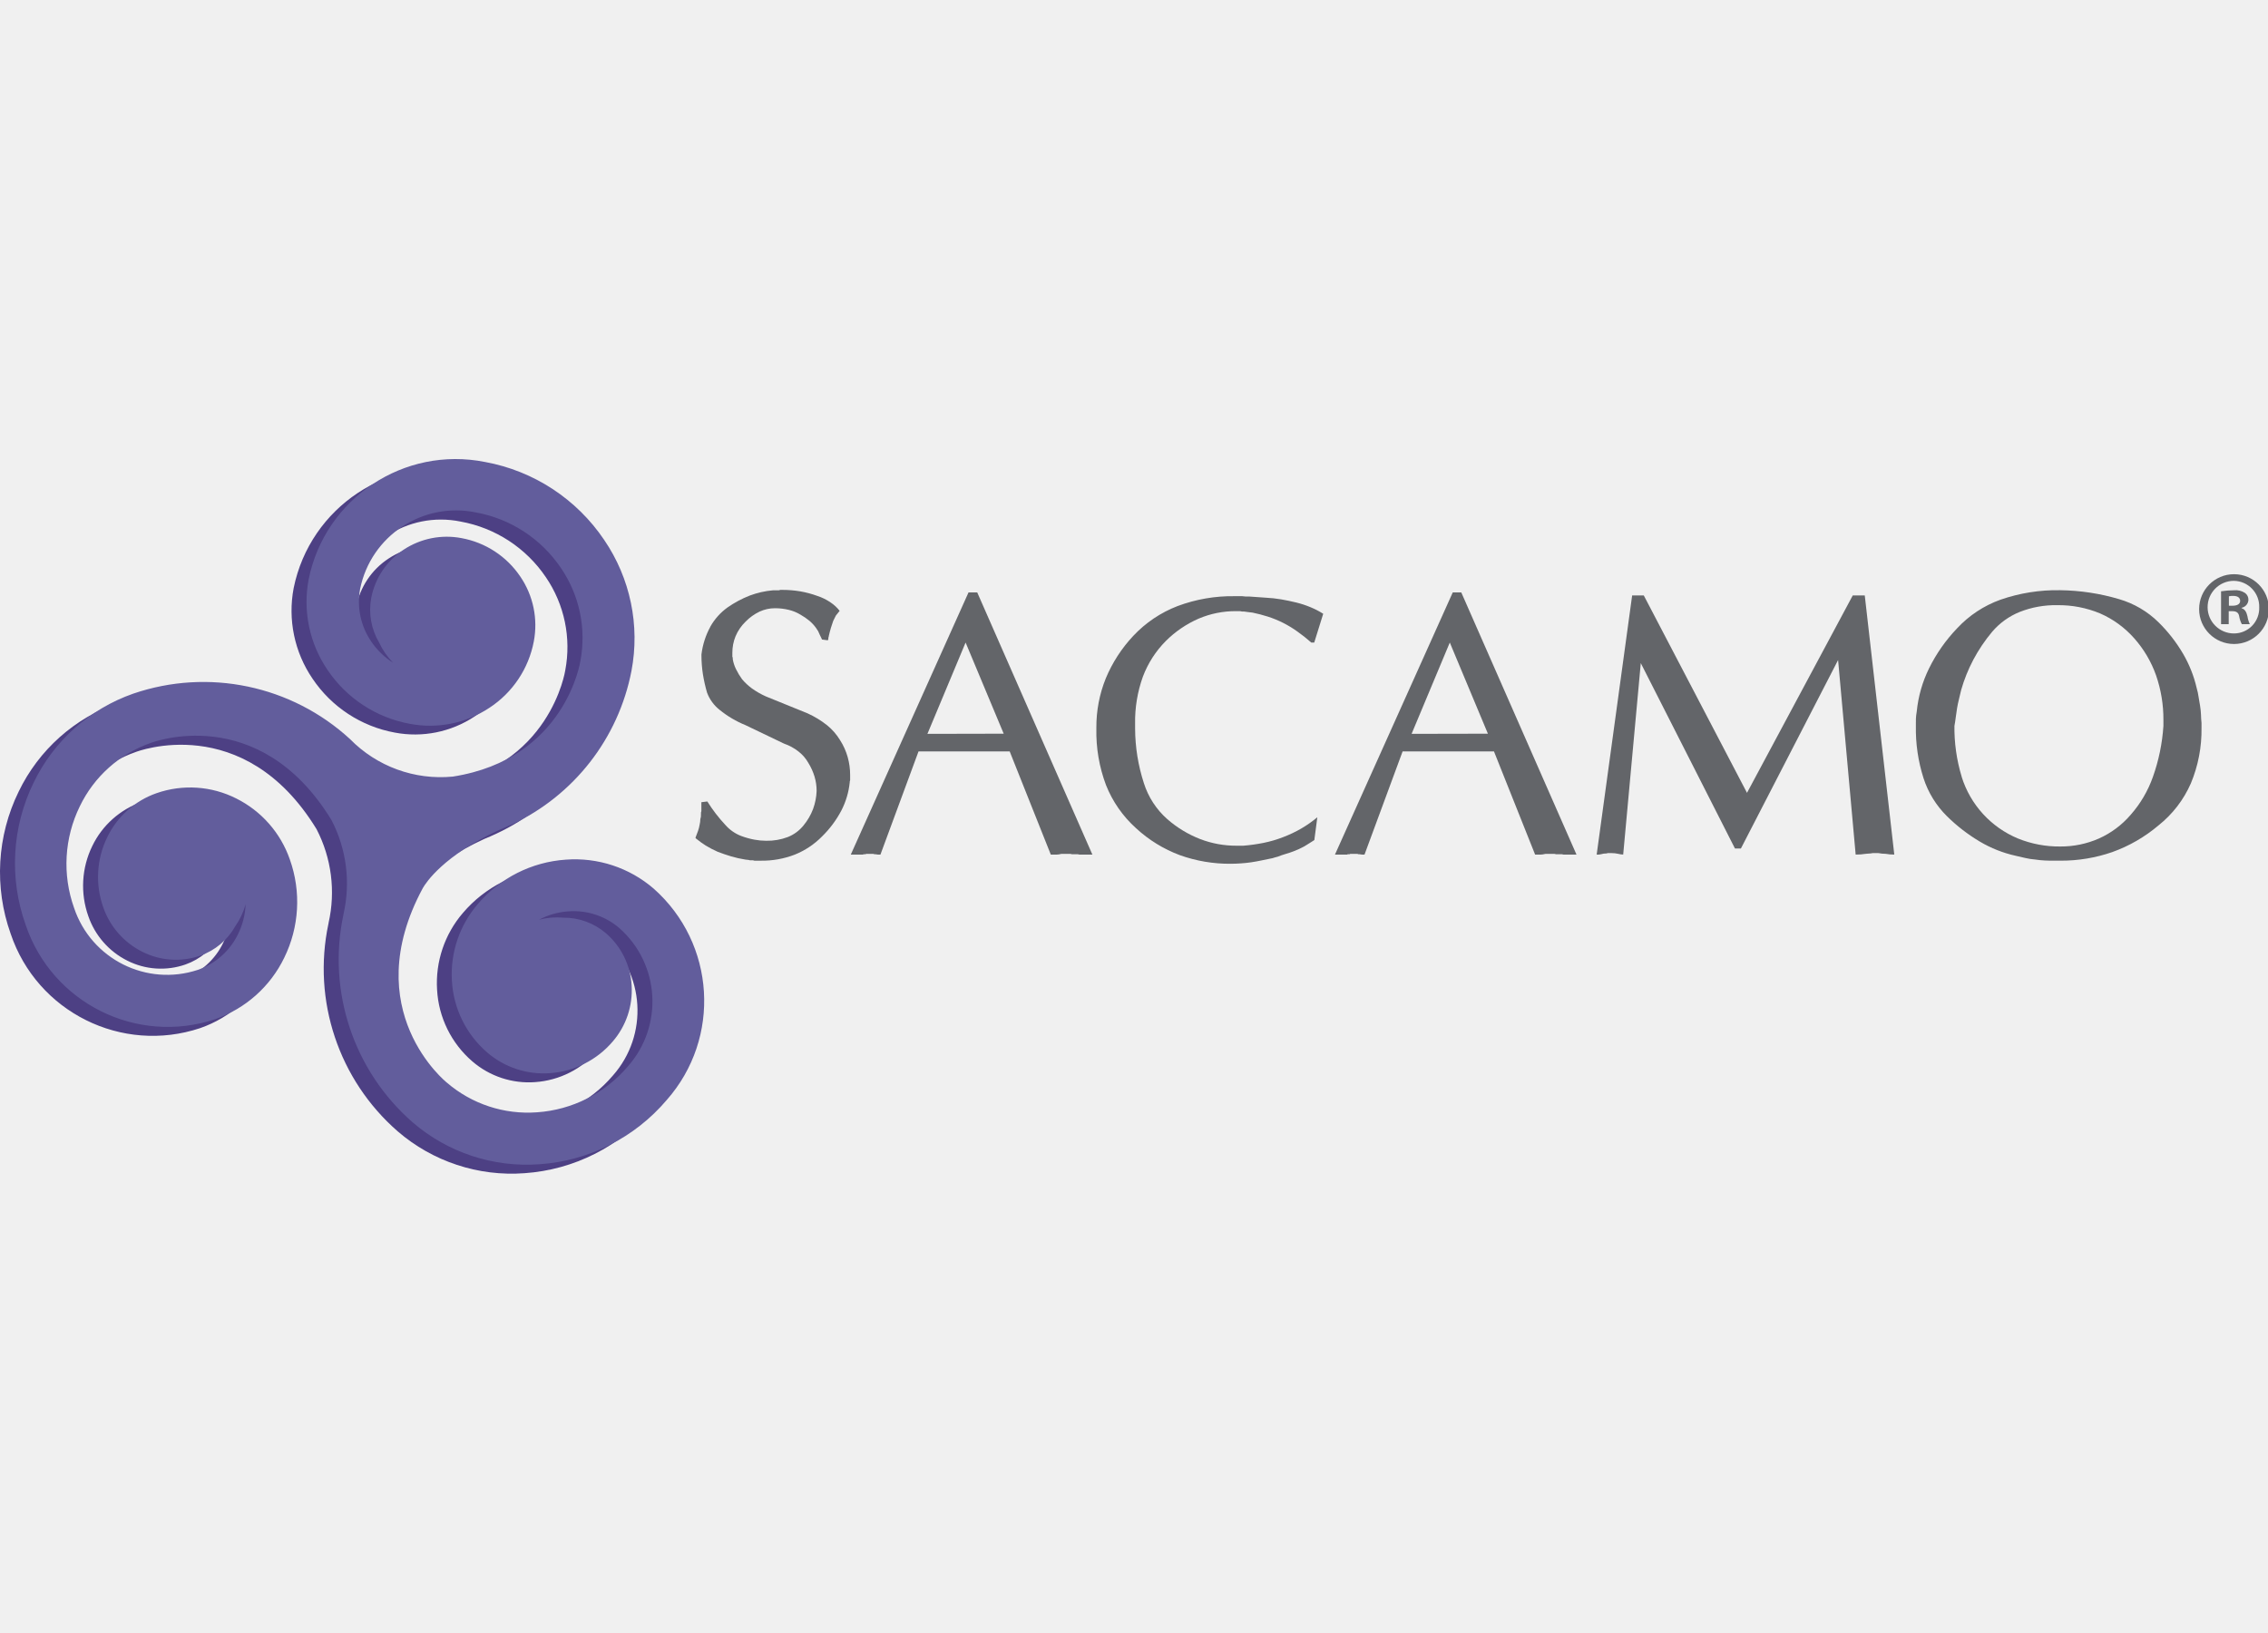
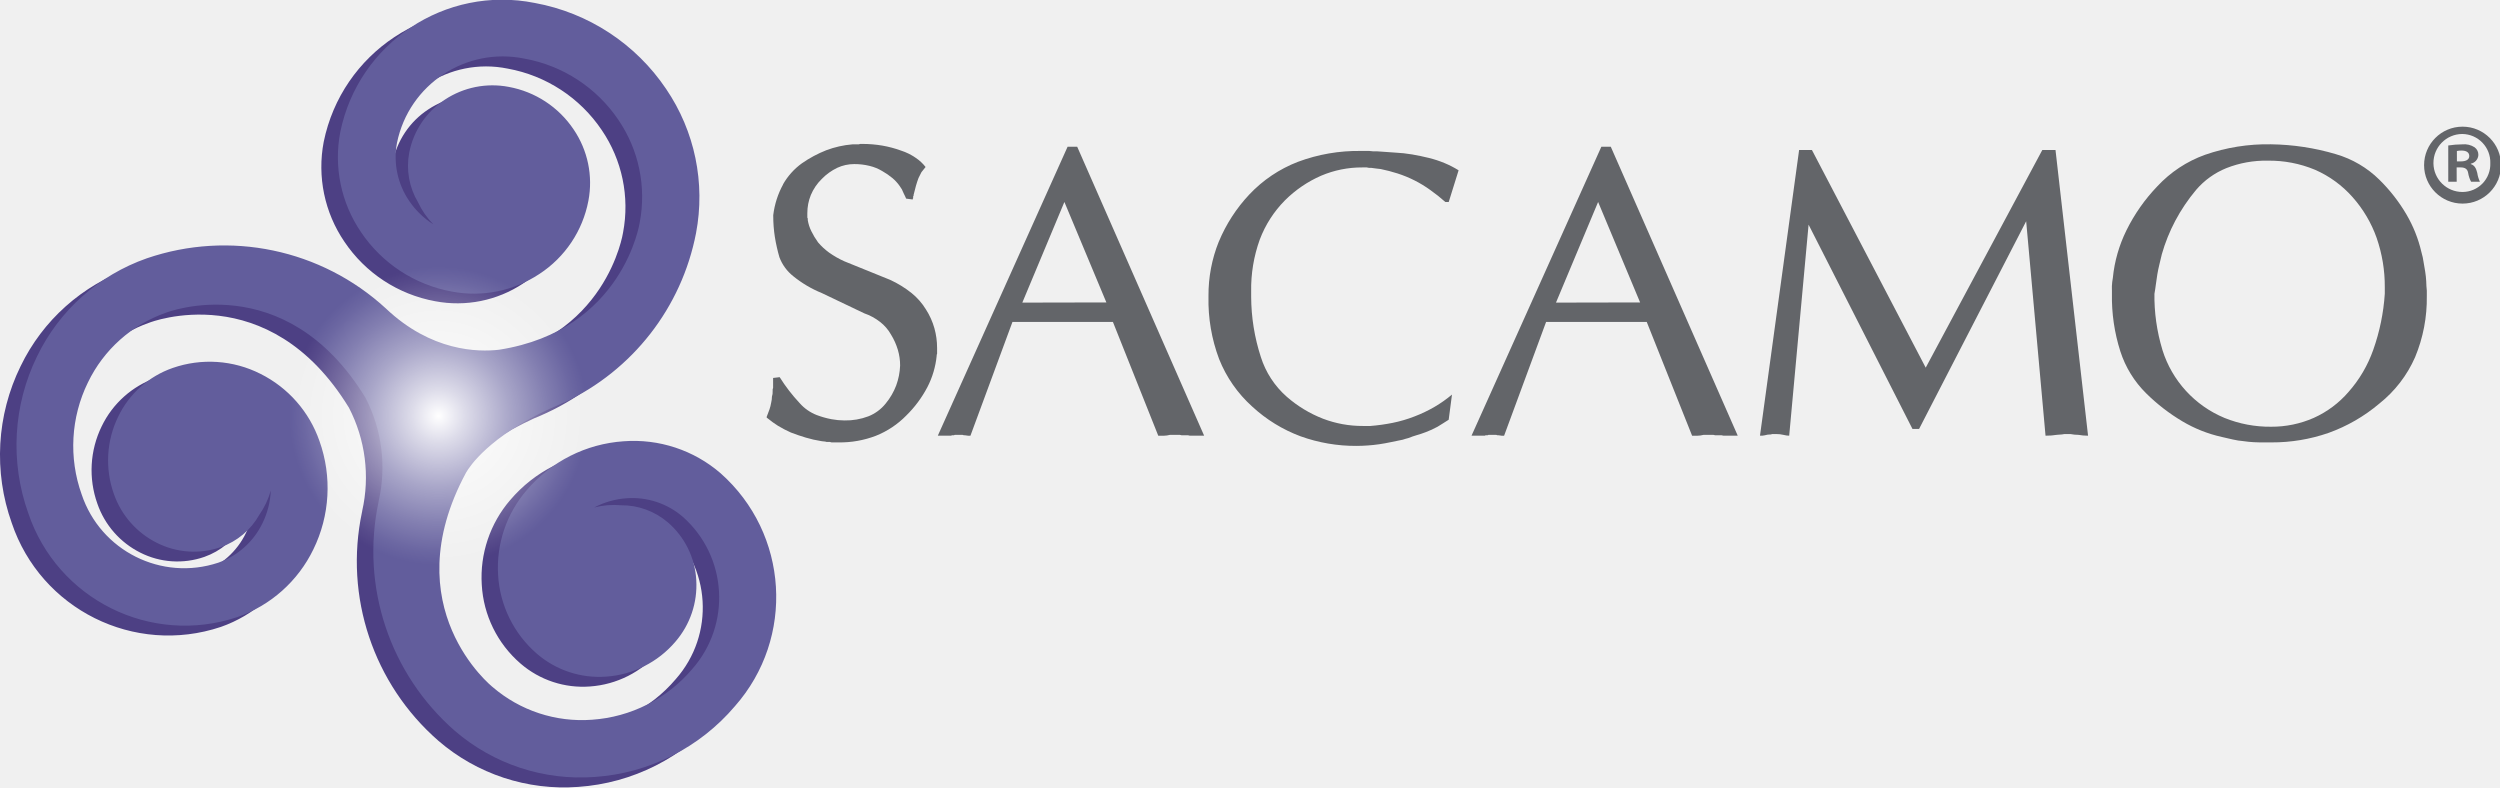
- <svg xmlns="http://www.w3.org/2000/svg" width="250" height="180" viewBox="0 0 250 180">
+ <svg xmlns="http://www.w3.org/2000/svg" id="sacamo-logo" width="298.306" height="93.958" viewBox="0 0 298.306 93.958">
  <defs>
-     <clipPath id="clip-path">
-       <rect id="Rectángulo_71" data-name="Rectángulo 71" width="250" height="180" transform="translate(2849 3648)" fill="#fff" />
-     </clipPath>
+     <radialGradient id="radial-gradient" cx="0.5" cy="0.5" r="0.5" gradientTransform="translate(0)" gradientUnits="objectBoundingBox">
+       <stop offset="0" stop-color="#fff" />
+       <stop offset="0.18" stop-color="#fff" stop-opacity="0.78" />
+       <stop offset="0.48" stop-color="#fff" stop-opacity="0.451" />
+       <stop offset="0.73" stop-color="#fff" stop-opacity="0.212" />
+       <stop offset="0.91" stop-color="#fff" stop-opacity="0.059" />
+       <stop offset="1" stop-color="#fff" stop-opacity="0" />
+     </radialGradient>
  </defs>
-   <g id="logo-sacamo" transform="translate(-2849 -3648)" clip-path="url(#clip-path)">
-     <g id="Layer_2" data-name="Layer 2" transform="translate(2849 3698.631)">
-       <g id="Capa_1" data-name="Capa 1">
-         <path id="Trazado_3761" data-name="Trazado 3761" d="M70.4,48.308a13.311,13.311,0,0,0-9.68-3.193A13.963,13.963,0,0,0,51.025,50a11.859,11.859,0,0,0-2.847,8.461,11.231,11.231,0,0,0,3.887,7.9,9.524,9.524,0,0,0,6.927,2.286A9.971,9.971,0,0,0,65.9,65.152a8.622,8.622,0,0,0,2.089-6.169,8.205,8.205,0,0,0-2.835-5.761,7.1,7.1,0,0,0-4.7-1.719,7.949,7.949,0,0,0-2.679.22,8.2,8.2,0,0,1,3.229-.9,7.735,7.735,0,0,1,5.635,1.854,10.81,10.81,0,0,1,.92,15.244,14.445,14.445,0,0,1-10.015,5.056A13.651,13.651,0,0,1,47.591,69.7s-9.941-7.932-2.644-21.445c.347-.605,2.306-3.6,8.449-6.419.438-.176.867-.364,1.293-.564l.038-.018h0A23.669,23.669,0,0,0,67.961,24.3a19.236,19.236,0,0,0-3-14.421,20.191,20.191,0,0,0-13.132-8.6A16.532,16.532,0,0,0,32.371,14.186a13.3,13.3,0,0,0,2.077,9.988,13.951,13.951,0,0,0,9.075,5.946,11.865,11.865,0,0,0,8.766-1.763,11.26,11.26,0,0,0,4.9-7.318A9.536,9.536,0,0,0,55.7,13.9a9.968,9.968,0,0,0-6.481-4.242,8.649,8.649,0,0,0-6.384,1.275,8.226,8.226,0,0,0-3.572,5.335,7.1,7.1,0,0,0,.881,4.938,7.785,7.785,0,0,0,1.531,2.209,8.137,8.137,0,0,1-2.421-2.35,7.738,7.738,0,0,1-1.222-5.787A10.8,10.8,0,0,1,50.775,6.86,14.448,14.448,0,0,1,60.176,13a13.672,13.672,0,0,1,2.133,10.25S60.684,34.039,48.246,35.981a13.955,13.955,0,0,1-11.328-4.133h0a23.806,23.806,0,0,0-23.872-5.026,19.218,19.218,0,0,0-10.99,9.806,20.188,20.188,0,0,0-.881,15.664,16.527,16.527,0,0,0,20.9,10.4A13.322,13.322,0,0,0,29.685,55.9,13.957,13.957,0,0,0,30.3,45.067a11.86,11.86,0,0,0-5.9-6.713,11.237,11.237,0,0,0-8.787-.588,9.515,9.515,0,0,0-5.441,4.856,9.988,9.988,0,0,0-.435,7.735,8.631,8.631,0,0,0,4.295,4.9,8.2,8.2,0,0,0,6.407.426,7.1,7.1,0,0,0,3.843-3.231,7.87,7.87,0,0,0,1.146-2.429A8.143,8.143,0,0,1,24.6,53.3a7.732,7.732,0,0,1-4.424,3.951A10.806,10.806,0,0,1,6.516,50.423a14.445,14.445,0,0,1,.626-11.2,13.66,13.66,0,0,1,7.811-6.959s11.883-4.665,19.941,8.5A15.161,15.161,0,0,1,36.219,51.09a.085.085,0,0,0,0,.026.181.181,0,0,1-.021.1h0a23.794,23.794,0,0,0,7.638,22.855,19.213,19.213,0,0,0,13.989,4.615,20.206,20.206,0,0,0,14.013-7.071A16.522,16.522,0,0,0,70.4,48.308Z" fill="#4d4084" />
-         <path id="Trazado_3762" data-name="Trazado 3762" d="M72.05,47.315a13.29,13.29,0,0,0-9.68-3.19,13.957,13.957,0,0,0-9.694,4.885,11.865,11.865,0,0,0-2.864,8.466,11.26,11.26,0,0,0,3.887,7.9,9.527,9.527,0,0,0,6.927,2.283,9.988,9.988,0,0,0,6.915-3.49A8.64,8.64,0,0,0,69.626,58a8.2,8.2,0,0,0-2.832-5.761,7.112,7.112,0,0,0-4.7-1.719,7.932,7.932,0,0,0-2.676.223,8.14,8.14,0,0,1,3.231-.92,7.741,7.741,0,0,1,5.635,1.857A10.8,10.8,0,0,1,69.2,66.924,14.43,14.43,0,0,1,59.2,71.974,13.684,13.684,0,0,1,49.254,68.7s-9.938-7.932-2.644-21.445c.347-.605,2.3-3.6,8.446-6.419q.658-.267,1.293-.567h.038a23.669,23.669,0,0,0,13.22-16.951,19.242,19.242,0,0,0-3-14.424A20.217,20.217,0,0,0,53.481.294,16.536,16.536,0,0,0,34.024,13.22,13.314,13.314,0,0,0,36.1,23.208a13.969,13.969,0,0,0,9.078,5.946,11.845,11.845,0,0,0,8.763-1.763,11.243,11.243,0,0,0,4.9-7.318,9.518,9.518,0,0,0-1.486-7.147,9.968,9.968,0,0,0-6.481-4.242,8.637,8.637,0,0,0-6.384,1.275,8.2,8.2,0,0,0-3.569,5.317,7.109,7.109,0,0,0,.881,4.941,7.891,7.891,0,0,0,1.531,2.206,8.187,8.187,0,0,1-2.418-2.35A7.753,7.753,0,0,1,39.7,14.265,10.8,10.8,0,0,1,52.441,5.849a14.427,14.427,0,0,1,9.4,6.143,13.672,13.672,0,0,1,2.133,10.25S62.35,33.026,49.912,34.97a13.976,13.976,0,0,1-11.328-4.133h0a23.891,23.891,0,0,0-23.9-5.009A19.239,19.239,0,0,0,3.707,35.634a20.2,20.2,0,0,0-.881,15.673,16.526,16.526,0,0,0,20.9,10.4,13.3,13.3,0,0,0,7.606-6.771A13.957,13.957,0,0,0,31.948,44.1a11.854,11.854,0,0,0-5.9-6.716,11.26,11.26,0,0,0-8.787-.588,9.509,9.509,0,0,0-5.441,4.859,9.988,9.988,0,0,0-.435,7.735,8.654,8.654,0,0,0,4.3,4.888,8.2,8.2,0,0,0,6.4.426,7.1,7.1,0,0,0,3.845-3.231,8,8,0,0,0,1.146-2.429,8.167,8.167,0,0,1-.828,3.27,7.756,7.756,0,0,1-4.424,3.954,10.81,10.81,0,0,1-13.66-6.827A14.424,14.424,0,0,1,8.8,38.24,13.669,13.669,0,0,1,16.6,31.266S28.5,26.6,36.545,39.771A15.153,15.153,0,0,1,37.87,50.1a.091.091,0,0,1,0,.024,1,1,0,0,1-.021.1h0a23.806,23.806,0,0,0,7.638,22.858A19.245,19.245,0,0,0,59.477,77.7,20.2,20.2,0,0,0,73.49,70.622,16.523,16.523,0,0,0,72.05,47.315Z" fill="#625d9c" />
-         <path id="Trazado_3763" data-name="Trazado 3763" d="M78.3,18.44a6.631,6.631,0,0,1,1.9-2.118,11.9,11.9,0,0,1,2.427-1.3,9.674,9.674,0,0,1,2.6-.588h.64l.144-.044h.241a11.863,11.863,0,0,1,1.977.165,10.893,10.893,0,0,1,1.863.5,5.582,5.582,0,0,1,1.469.723,4.207,4.207,0,0,1,.993.922l-.414.517-.294.588c-.082.22-.165.473-.253.761s-.159.588-.241.931v.082l-.044.059v.185l-.041.062v.065l-.658-.088-.1-.223-.144-.294-.179-.4-.229-.35a4.2,4.2,0,0,0-.714-.781,6.8,6.8,0,0,0-1.019-.7,4.486,4.486,0,0,0-1.254-.517,6.275,6.275,0,0,0-1.545-.185,4.022,4.022,0,0,0-1.7.373,5.393,5.393,0,0,0-1.548,1.113,4.868,4.868,0,0,0-1.1,1.61,4.782,4.782,0,0,0-.35,1.81v.452l.044.082v.167a3.927,3.927,0,0,0,.35,1.093,7.481,7.481,0,0,0,.682,1.134,6.463,6.463,0,0,0,1.087,1.011,8.857,8.857,0,0,0,1.545.881l4.574,1.857A10.335,10.335,0,0,1,91.157,29.3,6.407,6.407,0,0,1,92.6,30.952a6.942,6.942,0,0,1,.843,1.877,7.288,7.288,0,0,1,.267,1.957v.588l-.041.126v.082a8.711,8.711,0,0,1-.928,3.132,11.422,11.422,0,0,1-2.121,2.847,8.831,8.831,0,0,1-3.032,2.018,10.015,10.015,0,0,1-3.725.661h-.7l-.167-.044h-.326l-.159-.041-.214-.021-.159-.021a11.932,11.932,0,0,1-1.548-.35c-.511-.153-1.011-.323-1.5-.514a11.231,11.231,0,0,1-1.3-.679,10.128,10.128,0,0,1-1.008-.726l-.044-.041h-.038v-.038l-.044-.041c.109-.276.2-.538.294-.781a3.961,3.961,0,0,0,.167-.661l.059-.311.021-.308.062-.267.009-.323V38.93l.044-.144v-.993l.658-.079a16.847,16.847,0,0,0,2,2.6,4.406,4.406,0,0,0,1.71,1.193,8.91,8.91,0,0,0,1.469.414,7.306,7.306,0,0,0,1.3.123,6.381,6.381,0,0,0,2.391-.411,4.2,4.2,0,0,0,1.733-1.281,6.425,6.425,0,0,0,1.052-1.81,6.533,6.533,0,0,0,.391-1.983,5.482,5.482,0,0,0-.229-1.586,6.374,6.374,0,0,0-.676-1.5,4.213,4.213,0,0,0-1.1-1.275,5.473,5.473,0,0,0-1.592-.864L82.176,29.3a11.228,11.228,0,0,1-2.858-1.689,4.386,4.386,0,0,1-1.381-1.895,17.213,17.213,0,0,1-.455-2.021,13.765,13.765,0,0,1-.162-2.1v-.082a8.5,8.5,0,0,1,.987-3.073" fill="#636569" />
-         <path id="Trazado_3764" data-name="Trazado 3764" d="M106.768,14.671h.952l12.694,28.9h-1.422l-.185-.041h-.637l-.179-.041H117l-.311.062-.27.021h-.588l-4.533-11.375h-10.05l-4.2,11.375H96.8l-.147-.021-.144-.021h-.118l-.126-.041h-.787l-.085.041h-.209l-.059.041H93.78l12.979-28.9m3.878,15.57-4.2-10.047-4.207,10.065Z" fill="#636569" />
-         <path id="Trazado_3765" data-name="Trazado 3765" d="M121.876,24.174a15.637,15.637,0,0,1,3.052-4.724,13.2,13.2,0,0,1,4.865-3.273,17.259,17.259,0,0,1,6.307-1.093h.826l.414.041h.411c.294.026.588.044.881.062s.588.035.881.062a14.35,14.35,0,0,1,1.71.185c.561.1,1.122.214,1.672.35a10.942,10.942,0,0,1,1.563.514,9.573,9.573,0,0,1,1.4.723l-.99,3.173h-.329a17.392,17.392,0,0,0-1.528-1.213,11.689,11.689,0,0,0-3.267-1.648,16.5,16.5,0,0,0-1.677-.438l-.5-.059-.452-.062H136.9l-.209-.041h-.452a10.385,10.385,0,0,0-4.113.825,11.83,11.83,0,0,0-3.625,2.471,11.163,11.163,0,0,0-2.518,3.916,14.6,14.6,0,0,0-.861,5.2v.529a19.706,19.706,0,0,0,.966,6.016,8.845,8.845,0,0,0,2.585,3.972,12.244,12.244,0,0,0,3.634,2.2,11.078,11.078,0,0,0,4,.726h.743a18.872,18.872,0,0,0,2.227-.311,13.193,13.193,0,0,0,2.18-.64,13.631,13.631,0,0,0,2.021-.966,12.875,12.875,0,0,0,1.73-1.219l-.329,2.515-.588.373-.532.329-.588.294-.588.244c-.294.115-.588.209-.881.294a8.675,8.675,0,0,0-.846.294l-.311.082-.264.082q-.623.123-1.2.247c-.385.082-.77.15-1.155.209s-.761.094-1.134.12-.746.044-1.131.044a16.254,16.254,0,0,1-5.608-.949,14.659,14.659,0,0,1-4.824-2.967,12.7,12.7,0,0,1-3.317-4.762,16.693,16.693,0,0,1-1.061-6.228v-.085a14.289,14.289,0,0,1,1.028-5.417" fill="#636569" />
-         <path id="Trazado_3766" data-name="Trazado 3766" d="M160.128,14.671h.949l12.7,28.9h-1.422l-.185-.041h-.643l-.182-.041h-.987l-.314.062-.267.021h-.561l-4.536-11.375H154.608l-4.2,11.375h-.25l-.144-.021-.147-.021h-.123l-.123-.041h-.781l-.082.041h-.206l-.062.041H147.15l12.985-28.9m3.875,15.57-4.2-10.047L155.6,30.258Z" fill="#636569" />
-         <path id="Trazado_3767" data-name="Trazado 3767" d="M179.911,15h1.281l11.378,21.762L204.229,15h1.322l3.255,28.566-.494-.021-.455-.062-.408-.021-.414-.062h-.588l-.253.041-.294.021-.247.021-.517.062c-.179,0-.376.021-.588.021l-1.936-21.445L191.9,42.893h-.658L180.863,22.462l-1.939,21.1-.267-.021-.311-.062L178,43.422l-.4-.021h-.411l-.065.041h-.056l-.311.021-.264.062-.25.041H176L179.911,15" fill="#636569" />
-         <path id="Trazado_3768" data-name="Trazado 3768" d="M211.189,28.954V28.6l.032-.4.062-.411a13.806,13.806,0,0,1,1.36-4.759,17.591,17.591,0,0,1,3.09-4.407,12.1,12.1,0,0,1,4.771-3.149,19.027,19.027,0,0,1,6.6-1.049,23.9,23.9,0,0,1,6.489.987,10.282,10.282,0,0,1,4.348,2.556,16.689,16.689,0,0,1,2.7,3.466,13.491,13.491,0,0,1,1.5,3.787l.126.5.079.452.082.494.085.494a8.849,8.849,0,0,1,.1.969c0,.317.032.626.059.928v.535a15.306,15.306,0,0,1-1.175,6.125,12.147,12.147,0,0,1-3.569,4.633,16.507,16.507,0,0,1-5.088,2.938,17.183,17.183,0,0,1-5.705.949h-.7c-.358,0-.711,0-1.052-.021a10.281,10.281,0,0,1-1.052-.106,7.082,7.082,0,0,1-1.069-.165l-1.072-.247a13.411,13.411,0,0,1-3.957-1.566,18.863,18.863,0,0,1-3.625-2.8,10.367,10.367,0,0,1-2.579-4.186,17.858,17.858,0,0,1-.843-5.767v-.423m5.047,6.037a10.869,10.869,0,0,0,6.207,6.8,12.083,12.083,0,0,0,4.656.881,10.411,10.411,0,0,0,4.269-.881,9.988,9.988,0,0,0,3.481-2.594,12.72,12.72,0,0,0,2.471-4.207,20.8,20.8,0,0,0,1.155-5.614v-.649a14.81,14.81,0,0,0-.814-4.932,12.339,12.339,0,0,0-2.412-4.08,10.755,10.755,0,0,0-3.757-2.735,11.877,11.877,0,0,0-4.721-.908,10.717,10.717,0,0,0-4.139.746A7.861,7.861,0,0,0,219.6,19a17.827,17.827,0,0,0-2.083,3.09,17.264,17.264,0,0,0-1.34,3.337c-.082.358-.165.705-.247,1.031s-.153.661-.206.99-.106.661-.144.99-.091.646-.144.949V29.3a18.532,18.532,0,0,0,.8,5.687Z" fill="#636569" />
-         <path id="Trazado_3769" data-name="Trazado 3769" d="M246.265,12.661a3.847,3.847,0,1,1-.021,0Zm-.044.731a2.9,2.9,0,1,0,.044,5.8,2.782,2.782,0,0,0,2.767-2.879,2.834,2.834,0,0,0-2.788-2.92Zm-.552,4.78h-.843V14.545a9.442,9.442,0,0,1,1.4-.112,1.892,1.892,0,0,1,1.24.294.911.911,0,0,1,.376.773.937.937,0,0,1-.752.864v.044c.353.112.532.4.643.881a3.129,3.129,0,0,0,.264.881h-.881a2.82,2.82,0,0,1-.294-.881c-.065-.376-.294-.552-.752-.552h-.4Zm.021-2.036h.4c.464,0,.84-.156.84-.532,0-.332-.244-.552-.776-.552a1.939,1.939,0,0,0-.464.044Z" fill="#636569" />
-       </g>
-     </g>
-   </g>
+   <path id="Trazado_4412" data-name="Trazado 4412" d="M84,59.814A15.883,15.883,0,0,0,72.452,56a16.661,16.661,0,0,0-11.568,5.829,14.151,14.151,0,0,0-3.4,10.1,13.4,13.4,0,0,0,4.638,9.426,11.364,11.364,0,0,0,8.266,2.727,11.9,11.9,0,0,0,8.248-4.168,10.288,10.288,0,0,0,2.492-7.361,9.79,9.79,0,0,0-3.383-6.874,8.465,8.465,0,0,0-5.609-2.051,9.485,9.485,0,0,0-3.2.263A9.783,9.783,0,0,1,72.8,62.815a9.23,9.23,0,0,1,6.723,2.212,12.9,12.9,0,0,1,1.1,18.189,17.236,17.236,0,0,1-11.95,6.033,16.289,16.289,0,0,1-11.88-3.908s-11.862-9.464-3.155-25.589c.414-.722,2.752-4.291,10.081-7.659.522-.21,1.034-.435,1.542-.673L65.3,51.4h0A28.243,28.243,0,0,0,81.093,31.169a22.953,22.953,0,0,0-3.579-17.208A24.092,24.092,0,0,0,61.845,3.7,19.727,19.727,0,0,0,38.625,19.1,15.869,15.869,0,0,0,41.1,31.018a16.647,16.647,0,0,0,10.828,7.095,14.158,14.158,0,0,0,10.46-2.1,13.436,13.436,0,0,0,5.847-8.732,11.378,11.378,0,0,0-1.774-8.521,11.894,11.894,0,0,0-7.733-5.062,10.32,10.32,0,0,0-7.617,1.521,9.815,9.815,0,0,0-4.262,6.366A8.476,8.476,0,0,0,47.9,27.474,9.289,9.289,0,0,0,49.73,30.11a9.71,9.71,0,0,1-2.888-2.8A9.233,9.233,0,0,1,45.384,20.4a12.891,12.891,0,0,1,15.2-10.043A17.239,17.239,0,0,1,71.8,17.687a16.314,16.314,0,0,1,2.545,12.23S72.41,42.789,57.568,45.106c-2.517.3-8.1.214-13.517-4.932h0a28.405,28.405,0,0,0-28.484-6,22.932,22.932,0,0,0-13.113,11.7A24.089,24.089,0,0,0,1.4,64.568,19.72,19.72,0,0,0,26.346,76.977a15.9,15.9,0,0,0,9.075-8.1,16.654,16.654,0,0,0,.729-12.928,14.151,14.151,0,0,0-7.039-8.01,13.408,13.408,0,0,0-10.484-.7,11.354,11.354,0,0,0-6.492,5.794,11.918,11.918,0,0,0-.519,9.23,10.3,10.3,0,0,0,5.125,5.847,9.78,9.78,0,0,0,7.645.508,8.469,8.469,0,0,0,4.585-3.856,9.391,9.391,0,0,0,1.367-2.9,9.717,9.717,0,0,1-.989,3.9,9.226,9.226,0,0,1-5.279,4.715,12.894,12.894,0,0,1-16.3-8.143,17.236,17.236,0,0,1,.747-13.369,16.3,16.3,0,0,1,9.321-8.3S32.021,35.1,41.636,50.813a18.091,18.091,0,0,1,1.581,12.321.1.1,0,0,0,0,.032.215.215,0,0,1-.025.119h0a28.392,28.392,0,0,0,9.114,27.272A22.925,22.925,0,0,0,69,96.063a24.11,24.11,0,0,0,16.72-8.437A19.715,19.715,0,0,0,84,59.814Z" transform="translate(0 -2.169)" fill="#4d4084" />
+   <path id="Trazado_4413" data-name="Trazado 4413" d="M89.621,56.451a15.858,15.858,0,0,0-11.55-3.807A16.654,16.654,0,0,0,66.5,58.474a14.158,14.158,0,0,0-3.418,10.1,13.436,13.436,0,0,0,4.638,9.429,11.368,11.368,0,0,0,8.266,2.724,11.918,11.918,0,0,0,8.252-4.164A10.309,10.309,0,0,0,86.729,69.2,9.79,9.79,0,0,0,83.35,62.33a8.486,8.486,0,0,0-5.609-2.051,9.464,9.464,0,0,0-3.193.266,9.713,9.713,0,0,1,3.856-1.1,9.237,9.237,0,0,1,6.723,2.215,12.892,12.892,0,0,1,1.1,18.186,17.218,17.218,0,0,1-11.939,6.026,16.328,16.328,0,0,1-11.866-3.908S50.561,72.5,59.264,56.377c.414-.722,2.748-4.294,10.078-7.659q.785-.319,1.542-.677h.046A28.243,28.243,0,0,0,86.7,27.816,22.96,22.96,0,0,0,83.129,10.6,24.124,24.124,0,0,0,67.463.345,19.732,19.732,0,0,0,44.248,15.768a15.886,15.886,0,0,0,2.475,11.918,16.668,16.668,0,0,0,10.832,7.095,14.134,14.134,0,0,0,10.456-2.1,13.415,13.415,0,0,0,5.847-8.732,11.357,11.357,0,0,0-1.774-8.529,11.894,11.894,0,0,0-7.733-5.062,10.306,10.306,0,0,0-7.617,1.521,9.787,9.787,0,0,0-4.259,6.345,8.483,8.483,0,0,0,1.052,5.9,9.415,9.415,0,0,0,1.826,2.633,9.769,9.769,0,0,1-2.885-2.8,9.251,9.251,0,0,1-1.448-6.93,12.89,12.89,0,0,1,15.2-10.043A17.215,17.215,0,0,1,77.44,14.3a16.314,16.314,0,0,1,2.545,12.23S78.046,39.4,63.2,41.722c-2.517.294-8.1.21-13.517-4.932h0a28.507,28.507,0,0,0-28.512-5.977,22.956,22.956,0,0,0-13.1,11.7,24.106,24.106,0,0,0-1.052,18.7A19.719,19.719,0,0,0,31.965,73.624a15.869,15.869,0,0,0,9.075-8.08,16.654,16.654,0,0,0,.729-12.928A14.144,14.144,0,0,0,34.731,44.6a13.436,13.436,0,0,0-10.484-.7,11.347,11.347,0,0,0-6.492,5.8,11.918,11.918,0,0,0-.519,9.23,10.327,10.327,0,0,0,5.128,5.833,9.787,9.787,0,0,0,7.642.508,8.476,8.476,0,0,0,4.588-3.856,9.549,9.549,0,0,0,1.367-2.9,9.745,9.745,0,0,1-.989,3.9,9.254,9.254,0,0,1-5.279,4.718,12.9,12.9,0,0,1-16.3-8.146,17.211,17.211,0,0,1,.75-13.366A16.31,16.31,0,0,1,23.461,37.3s14.19-5.566,23.794,10.148a18.081,18.081,0,0,1,1.581,12.325.108.108,0,0,1,0,.028,1.191,1.191,0,0,1-.025.119h0A28.406,28.406,0,0,0,57.925,87.2,22.963,22.963,0,0,0,74.618,92.7a24.1,24.1,0,0,0,16.72-8.441A19.715,19.715,0,0,0,89.621,56.451Z" transform="translate(-3.649 0.009)" fill="#625d9c" />
+   <path id="Trazado_4414" data-name="Trazado 4414" d="M262.886,53.814a7.912,7.912,0,0,1,2.268-2.527,14.193,14.193,0,0,1,2.9-1.553,11.543,11.543,0,0,1,3.106-.7h.764l.172-.053h.287a14.155,14.155,0,0,1,2.359.2,13,13,0,0,1,2.222.592,6.66,6.66,0,0,1,1.753.862,5.02,5.02,0,0,1,1.185,1.1l-.494.617-.351.7c-.1.263-.2.564-.3.908s-.189.7-.287,1.111v.1l-.053.07v.221l-.049.074v.077l-.785-.105-.119-.266-.172-.351-.214-.48-.273-.417a5.009,5.009,0,0,0-.852-.932,8.117,8.117,0,0,0-1.216-.838,5.352,5.352,0,0,0-1.5-.617,7.487,7.487,0,0,0-1.844-.221,4.8,4.8,0,0,0-2.03.445,6.435,6.435,0,0,0-1.847,1.329,5.808,5.808,0,0,0-1.307,1.921,5.707,5.707,0,0,0-.417,2.159v.54l.053.1v.2a4.687,4.687,0,0,0,.417,1.3,8.927,8.927,0,0,0,.813,1.353,7.711,7.711,0,0,0,1.3,1.206,10.569,10.569,0,0,0,1.844,1.052L275.67,65.2a12.332,12.332,0,0,1,2.559,1.574,7.645,7.645,0,0,1,1.721,1.966,8.283,8.283,0,0,1,1.006,2.24,8.7,8.7,0,0,1,.319,2.335v.7l-.049.151v.1A10.394,10.394,0,0,1,280.119,78a13.63,13.63,0,0,1-2.531,3.4,10.537,10.537,0,0,1-3.618,2.408,11.95,11.95,0,0,1-4.445.789h-.838l-.2-.053H268.1l-.189-.049-.256-.025-.189-.025a14.237,14.237,0,0,1-1.847-.417c-.61-.182-1.206-.386-1.795-.613a13.4,13.4,0,0,1-1.549-.81,12.085,12.085,0,0,1-1.2-.866l-.053-.049h-.046v-.046l-.053-.049c.13-.329.242-.641.351-.932a4.726,4.726,0,0,0,.2-.789l.07-.372.025-.368.074-.319.011-.386v-.168l.053-.172V76.907l.785-.095a20.1,20.1,0,0,0,2.387,3.1,5.258,5.258,0,0,0,2.04,1.423,10.631,10.631,0,0,0,1.753.494,8.718,8.718,0,0,0,1.549.147,7.614,7.614,0,0,0,2.853-.491,5.013,5.013,0,0,0,2.068-1.528,7.667,7.667,0,0,0,1.255-2.159,7.8,7.8,0,0,0,.466-2.366,6.541,6.541,0,0,0-.273-1.893,7.605,7.605,0,0,0-.806-1.795,5.026,5.026,0,0,0-1.307-1.521,6.53,6.53,0,0,0-1.9-1.031l-5.058-2.415a13.4,13.4,0,0,1-3.411-2.016,5.234,5.234,0,0,1-1.648-2.261,20.542,20.542,0,0,1-.543-2.412,16.427,16.427,0,0,1-.193-2.51v-.1a10.144,10.144,0,0,1,1.178-3.667" transform="translate(-169.459 -31.808)" fill="#636569" />
+   <path id="Trazado_4415" data-name="Trazado 4415" d="M334.727,49.94h1.136l15.147,34.479h-1.7l-.221-.049h-.761l-.214-.049h-1.185l-.372.074-.322.025h-.7l-5.409-13.573H328.137l-5.013,13.573h-.294l-.175-.025-.172-.025h-.14l-.151-.049h-.939l-.1.049H320.9l-.07.049h-1.6L334.717,49.94m4.627,18.578L334.335,56.53l-5.02,12.009Z" transform="translate(-207.329 -32.431)" fill="#636569" />
+   <path id="Trazado_4416" data-name="Trazado 4416" d="M412.588,62.191a18.659,18.659,0,0,1,3.642-5.637,15.75,15.75,0,0,1,5.8-3.9,20.594,20.594,0,0,1,7.526-1.3h.985l.494.049h.491c.351.032.7.053,1.052.074s.7.042,1.052.074a17.123,17.123,0,0,1,2.04.221c.669.116,1.339.256,1.995.417a13.057,13.057,0,0,1,1.865.613,11.424,11.424,0,0,1,1.676.862l-1.181,3.786h-.393a20.752,20.752,0,0,0-1.823-1.448,13.948,13.948,0,0,0-3.9-1.966,19.688,19.688,0,0,0-2-.522l-.6-.07-.54-.074h-.266l-.249-.049h-.54a12.391,12.391,0,0,0-4.907.985,14.116,14.116,0,0,0-4.326,2.948,13.32,13.32,0,0,0-3,4.673,17.424,17.424,0,0,0-1.027,6.2v.631a23.514,23.514,0,0,0,1.153,7.179,10.554,10.554,0,0,0,3.085,4.739,14.61,14.61,0,0,0,4.336,2.629,13.219,13.219,0,0,0,4.767.866h.887a22.519,22.519,0,0,0,2.657-.372,15.745,15.745,0,0,0,2.6-.764,16.266,16.266,0,0,0,2.412-1.153,15.365,15.365,0,0,0,2.065-1.455l-.393,3-.7.445-.634.393-.7.351-.7.291c-.351.137-.7.249-1.052.351a10.354,10.354,0,0,0-1.01.351l-.372.1-.315.1q-.743.147-1.43.294c-.459.1-.918.179-1.378.249s-.908.112-1.353.144-.89.053-1.35.053A19.4,19.4,0,0,1,422.34,85.4a17.491,17.491,0,0,1-5.756-3.54,15.157,15.157,0,0,1-3.958-5.682,19.918,19.918,0,0,1-1.265-7.431v-.1a17.05,17.05,0,0,1,1.227-6.464" transform="translate(-267.162 -33.343)" fill="#636569" />
+   <path id="Trazado_4417" data-name="Trazado 4417" d="M516.387,49.94h1.132l15.15,34.479h-1.7l-.221-.049h-.768l-.217-.049h-1.178l-.375.074-.319.025h-.669l-5.412-13.573H509.8l-5.009,13.573h-.3l-.172-.025-.175-.025H504l-.147-.049h-.932l-.1.049h-.245l-.074.049h-1.6L516.394,49.94m4.624,18.578L516.008,56.53l-5.027,12.009Z" transform="translate(-325.317 -32.431)" fill="#636569" />
+   <path id="Trazado_4418" data-name="Trazado 4418" d="M603.769,51.06H605.3l13.576,25.968L632.786,51.06h1.577l3.884,34.086-.589-.025-.543-.074-.487-.025-.494-.074h-.7l-.3.049-.351.025-.294.025-.617.074c-.214,0-.449.025-.7.025l-2.31-25.589-12.78,24.786h-.785L604.9,59.964l-2.314,25.182-.319-.025-.372-.074-.414-.074-.473-.025h-.491l-.077.049h-.067l-.372.025-.315.074-.3.049H599.1l4.669-34.086" transform="translate(-389.095 -33.158)" fill="#636569" />
+   <path id="Trazado_4419" data-name="Trazado 4419" d="M718.883,66.437v-.417l.039-.48.074-.491a16.474,16.474,0,0,1,1.623-5.679,20.989,20.989,0,0,1,3.688-5.258A14.435,14.435,0,0,1,730,50.354a22.7,22.7,0,0,1,7.87-1.251,28.523,28.523,0,0,1,7.743,1.178,12.269,12.269,0,0,1,5.188,3.05,19.916,19.916,0,0,1,3.225,4.136,16.1,16.1,0,0,1,1.795,4.518l.151.592.095.54.1.589.1.589a10.551,10.551,0,0,1,.123,1.157c0,.379.039.747.07,1.108V67.2a18.263,18.263,0,0,1-1.4,7.309,14.494,14.494,0,0,1-4.259,5.528,19.7,19.7,0,0,1-6.071,3.505,20.5,20.5,0,0,1-6.807,1.132h-.838c-.428,0-.848,0-1.255-.025a12.268,12.268,0,0,1-1.255-.126,8.451,8.451,0,0,1-1.276-.2l-1.279-.294a16,16,0,0,1-4.722-1.868,22.511,22.511,0,0,1-4.326-3.344,12.371,12.371,0,0,1-3.078-5,21.308,21.308,0,0,1-1.006-6.881v-.5m6.022,7.2a12.97,12.97,0,0,0,7.407,8.115,14.417,14.417,0,0,0,5.556,1.052,12.423,12.423,0,0,0,5.093-1.052,11.918,11.918,0,0,0,4.154-3.1,15.177,15.177,0,0,0,2.948-5.02,24.819,24.819,0,0,0,1.378-6.7v-.775a17.672,17.672,0,0,0-.971-5.885,14.723,14.723,0,0,0-2.878-4.869,12.833,12.833,0,0,0-4.483-3.263,14.172,14.172,0,0,0-5.633-1.083,12.788,12.788,0,0,0-4.939.89,9.381,9.381,0,0,0-3.614,2.6,21.271,21.271,0,0,0-2.485,3.688,20.6,20.6,0,0,0-1.6,3.982c-.1.428-.2.841-.294,1.23s-.182.789-.245,1.181-.126.789-.172,1.181-.109.771-.172,1.132v-.1a22.111,22.111,0,0,0,.95,6.786Z" transform="translate(-466.887 -31.885)" fill="#636569" />
+   <path id="Trazado_4420" data-name="Trazado 4420" d="M829.963,43.1a4.59,4.59,0,1,1-.025,0Zm-.053.873a3.46,3.46,0,1,0,.053,6.92,3.319,3.319,0,0,0,3.3-3.435,3.381,3.381,0,0,0-3.327-3.484Zm-.659,5.7h-1.006V45.344a11.268,11.268,0,0,1,1.665-.133,2.257,2.257,0,0,1,1.479.351,1.087,1.087,0,0,1,.449.922,1.118,1.118,0,0,1-.9,1.031v.053c.421.133.634.477.768,1.052a3.734,3.734,0,0,0,.315,1.052h-1.052a3.365,3.365,0,0,1-.35-1.052c-.077-.449-.351-.659-.9-.659h-.473Zm.025-2.429h.477c.554,0,1-.186,1-.634,0-.4-.291-.659-.925-.659a2.313,2.313,0,0,0-.554.053Z" transform="translate(-536.113 -27.986)" fill="#636569" />
+   <circle id="Elipse_33" data-name="Elipse 33" cx="17.755" cy="17.755" r="17.755" transform="translate(34.566 31.867)" fill="url(#radial-gradient)" />
</svg>
